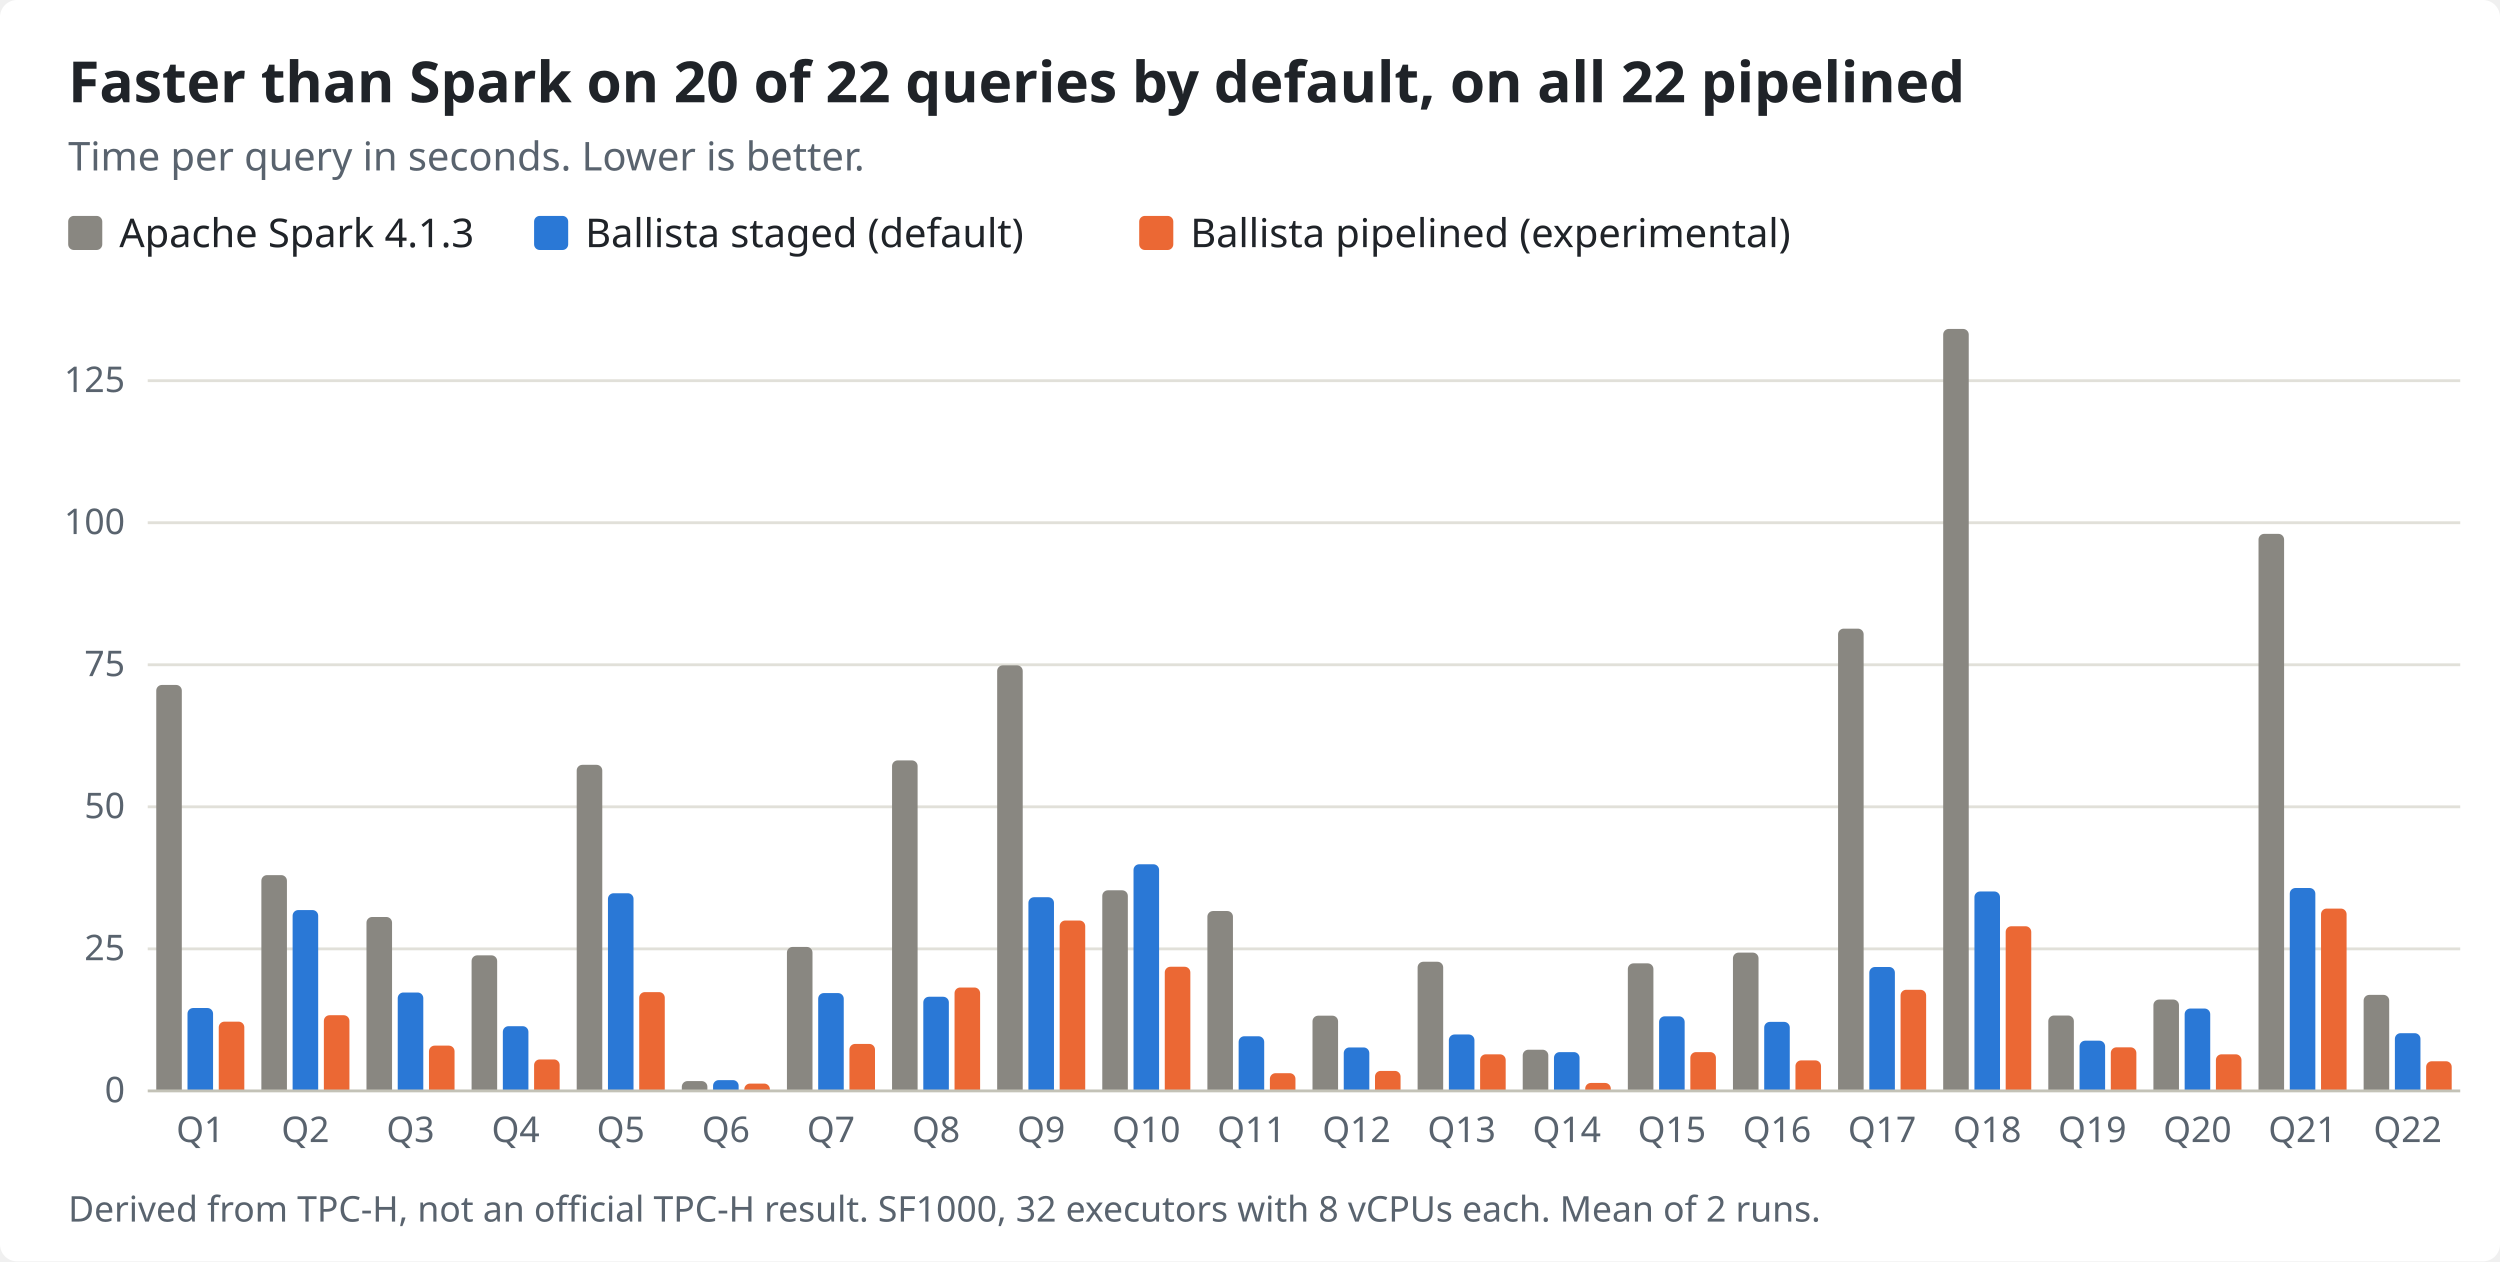
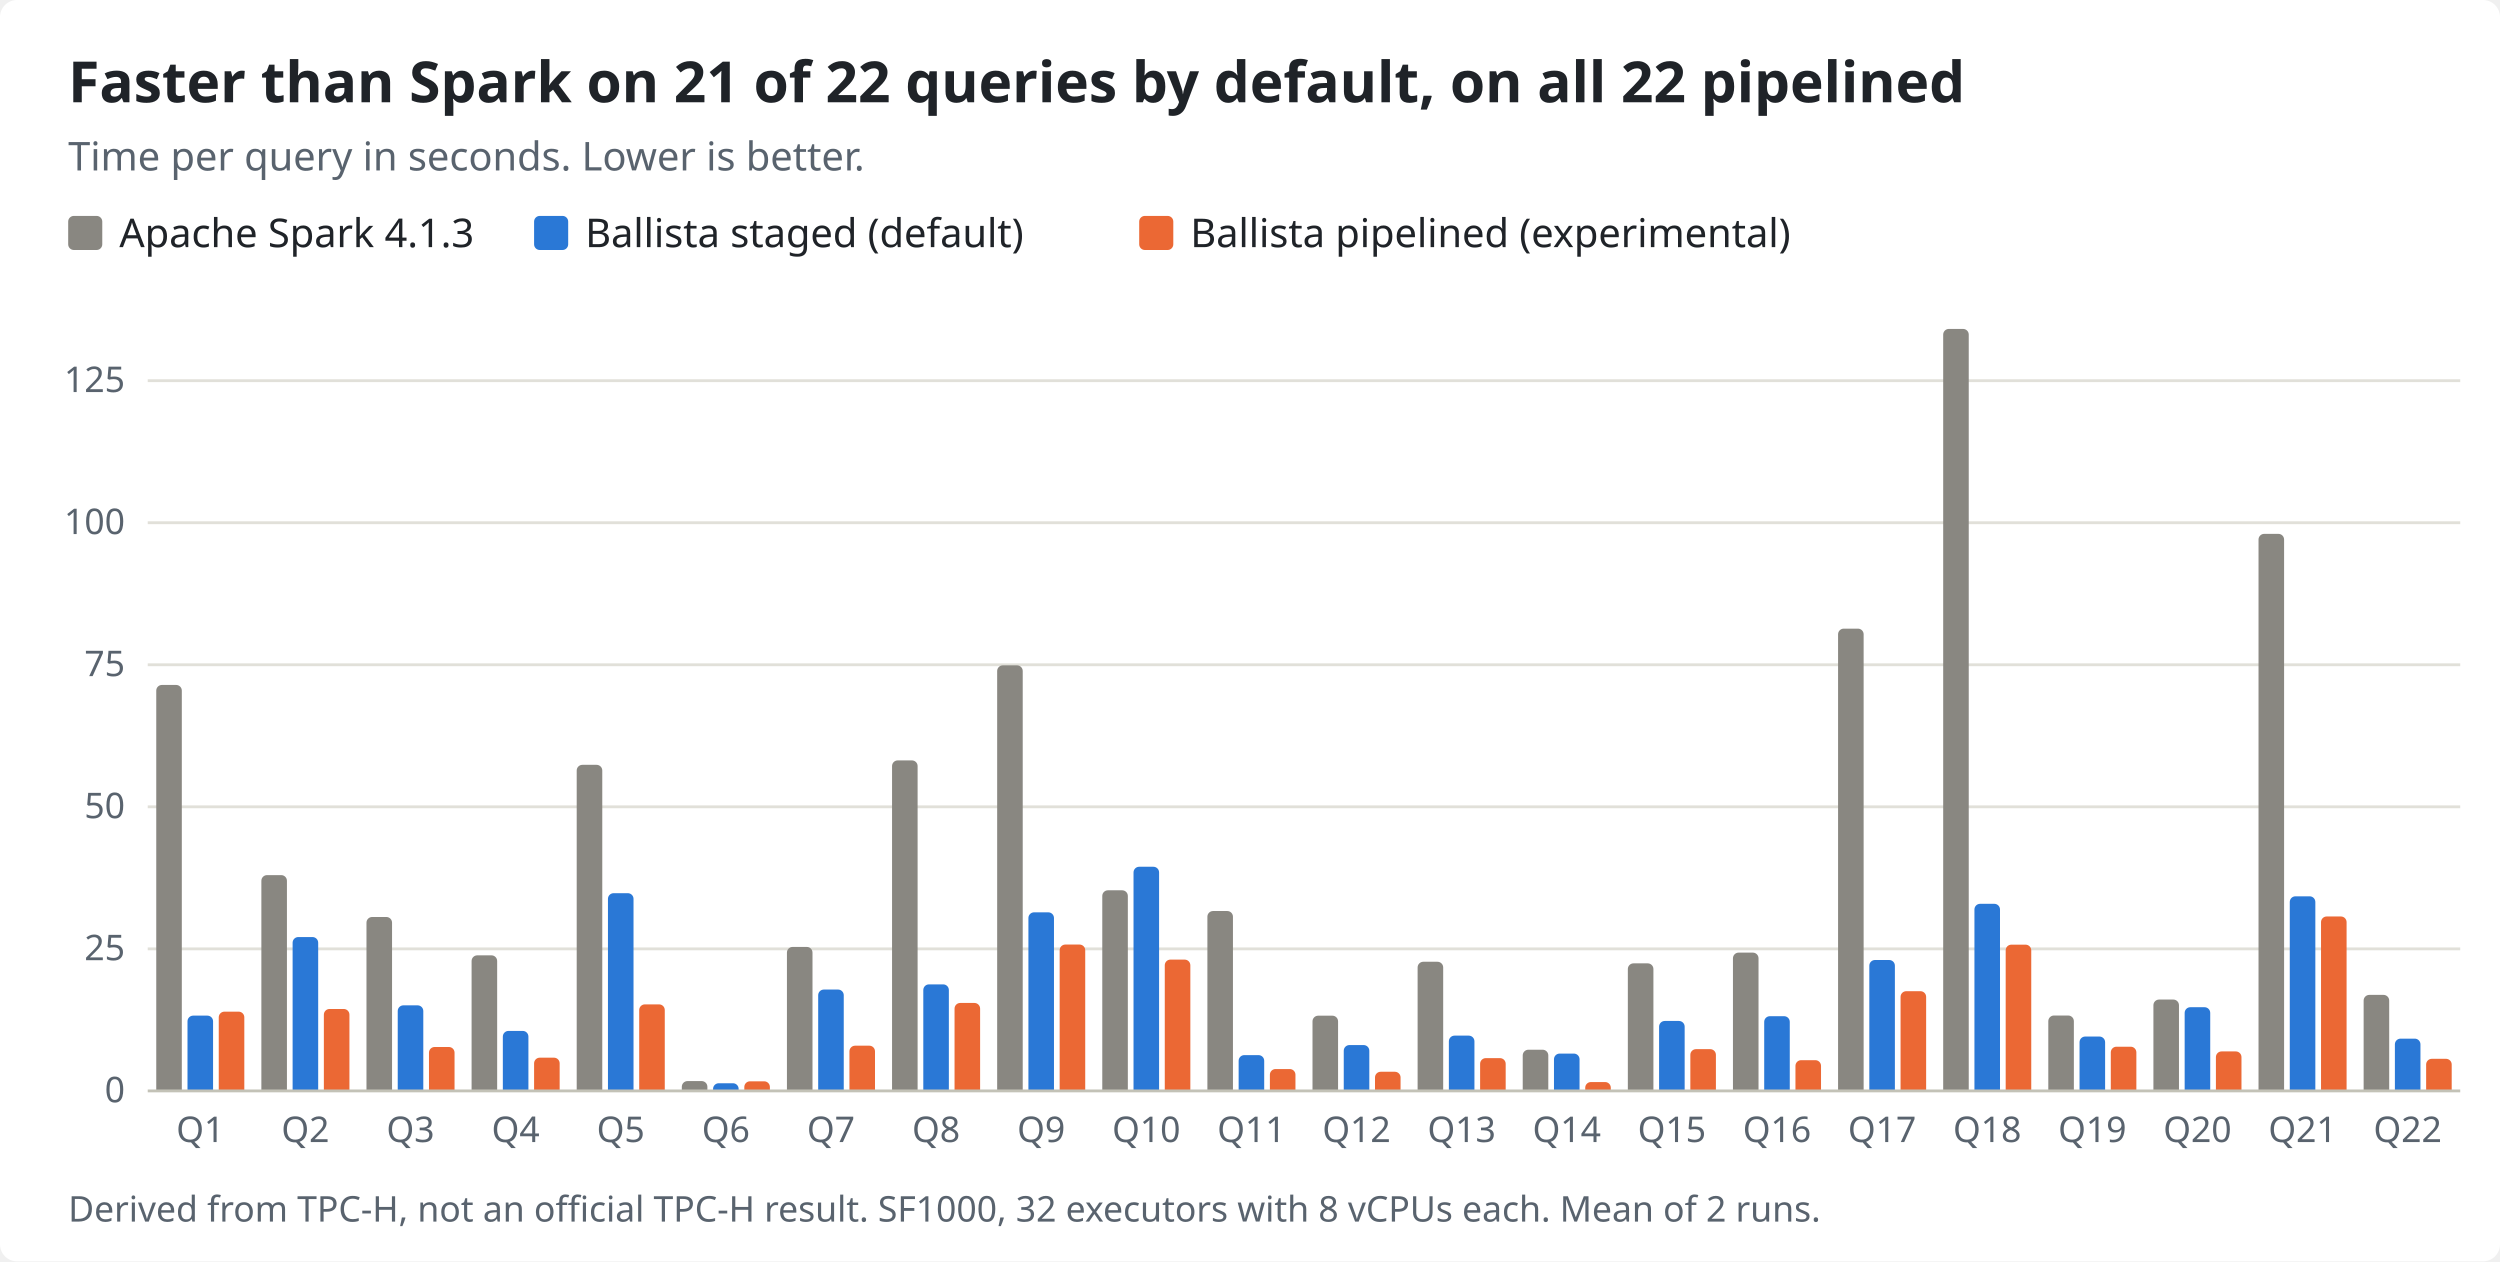
- <svg xmlns="http://www.w3.org/2000/svg" viewBox="0 0 880 444" width="880" height="444" role="img" aria-label="Column chart of time per query, comparing Apache Spark 4.1.3, Ballista staged (default) and Ballista pipelined (experimental). Faster than Spark on 20 of 22 queries by default, on all 22 pipelined. The numbers are in the table in the benchmarking guide.">
+ <svg xmlns="http://www.w3.org/2000/svg" viewBox="0 0 880 444" width="880" height="444" role="img" aria-label="Column chart of time per query, comparing Apache Spark 4.1.3, Ballista staged (default) and Ballista pipelined (experimental). Faster than Spark on 21 of 22 queries by default, on all 22 pipelined. The numbers are in the table in the benchmarking guide.">
  <style>
    text { font-family: -apple-system, BlinkMacSystemFont, "Segoe UI", "Noto Sans", Helvetica, Arial, sans-serif; fill: #1f2328; }
    .bg { fill: #ffffff; }
    .title { font-size: 20px; font-weight: 600; }
    .sub { font-size: 14px; fill: #59636e; }
    .legend { font-size: 14px; }
    .tick { font-size: 12.5px; fill: #59636e; }
    .note { font-size: 12.5px; fill: #59636e; }
    .grid { stroke: #e1e0d9; stroke-width: 1; }
    .axis { stroke: #c3c2b7; stroke-width: 1; }
    .spark { fill: #898781; }
    .staged { fill: #2a78d6; }
    .pipelined { fill: #eb6834; }
    @media (prefers-color-scheme: dark) {
      text { fill: #e6edf3; }
      .bg { fill: #0d1117; }
      .sub, .note, .tick { fill: #9198a1; }
      .grid { stroke: #21262d; }
      .axis { stroke: #3d444d; }
      .staged { fill: #3987e5; }
      .pipelined { fill: #d95926; }
    }
  </style>
  <defs>
    <clipPath id="above-baseline">
      <rect x="0" y="0" width="880" height="384" />
    </clipPath>
  </defs>
  <rect class="bg" width="880" height="444" rx="6" />
-   <text class="title" x="24" y="36">Faster than Spark on 20 of 22 queries by default, on all 22 pipelined</text>
+   <text class="title" x="24" y="36">Faster than Spark on 21 of 22 queries by default, on all 22 pipelined</text>
  <text class="sub" x="24" y="60">Time per query in seconds. Lower is better.</text>
  <rect class="spark" x="24" y="76" width="12" height="12" rx="2" />
  <text class="legend" x="42" y="87">Apache Spark 4.1.3</text>
  <rect class="staged" x="188" y="76" width="12" height="12" rx="2" />
  <text class="legend" x="206" y="87">Ballista staged (default)</text>
  <rect class="pipelined" x="401" y="76" width="12" height="12" rx="2" />
  <text class="legend" x="419" y="87">Ballista pipelined (experimental)</text>
  <line class="grid" x1="52" y1="334" x2="866" y2="334" />
  <line class="grid" x1="52" y1="284" x2="866" y2="284" />
  <line class="grid" x1="52" y1="234" x2="866" y2="234" />
  <line class="grid" x1="52" y1="184" x2="866" y2="184" />
  <line class="grid" x1="52" y1="134" x2="866" y2="134" />
  <g class="spark" clip-path="url(#above-baseline)">
    <rect x="55" y="241.1" width="9" height="145.9" rx="2" />
    <rect x="92" y="308.04" width="9" height="78.96" rx="2" />
    <rect x="129" y="322.78" width="9" height="64.22" rx="2" />
    <rect x="166" y="336.28" width="9" height="50.72" rx="2" />
    <rect x="203" y="269.22" width="9" height="117.78" rx="2" />
    <rect x="240" y="380.54" width="9" height="6.46" rx="2" />
    <rect x="277" y="333.32" width="9" height="53.68" rx="2" />
    <rect x="314" y="267.66" width="9" height="119.34" rx="2" />
    <rect x="351" y="234.2" width="9" height="152.8" rx="2" />
    <rect x="388" y="313.38" width="9" height="73.62" rx="2" />
    <rect x="425" y="320.68" width="9" height="66.32" rx="2" />
    <rect x="462" y="357.52" width="9" height="29.48" rx="2" />
    <rect x="499" y="338.54" width="9" height="48.46" rx="2" />
    <rect x="536" y="369.5" width="9" height="17.5" rx="2" />
    <rect x="573" y="339.1" width="9" height="47.9" rx="2" />
    <rect x="610" y="335.32" width="9" height="51.68" rx="2" />
    <rect x="647" y="221.28" width="9" height="165.72" rx="2" />
    <rect x="684" y="115.78" width="9" height="271.22" rx="2" />
    <rect x="721" y="357.46" width="9" height="29.54" rx="2" />
    <rect x="758" y="351.84" width="9" height="35.16" rx="2" />
    <rect x="795" y="187.92" width="9" height="199.08" rx="2" />
    <rect x="832" y="350.2" width="9" height="36.8" rx="2" />
  </g>
  <g class="staged" clip-path="url(#above-baseline)">
-     <rect x="66" y="354.82" width="9" height="32.18" rx="2" />
-     <rect x="103" y="320.34" width="9" height="66.66" rx="2" />
-     <rect x="140" y="349.36" width="9" height="37.64" rx="2" />
-     <rect x="177" y="361.22" width="9" height="25.78" rx="2" />
-     <rect x="214" y="314.42" width="9" height="72.58" rx="2" />
-     <rect x="251" y="380.2" width="9" height="6.8" rx="2" />
-     <rect x="288" y="349.56" width="9" height="37.44" rx="2" />
-     <rect x="325" y="350.86" width="9" height="36.14" rx="2" />
-     <rect x="362" y="315.82" width="9" height="71.18" rx="2" />
-     <rect x="399" y="304.22" width="9" height="82.78" rx="2" />
-     <rect x="436" y="364.76" width="9" height="22.24" rx="2" />
-     <rect x="473" y="368.7" width="9" height="18.3" rx="2" />
-     <rect x="510" y="364.14" width="9" height="22.86" rx="2" />
-     <rect x="547" y="370.34" width="9" height="16.66" rx="2" />
-     <rect x="584" y="357.74" width="9" height="29.26" rx="2" />
-     <rect x="621" y="359.7" width="9" height="27.3" rx="2" />
-     <rect x="658" y="340.38" width="9" height="46.62" rx="2" />
-     <rect x="695" y="313.8" width="9" height="73.2" rx="2" />
-     <rect x="732" y="366.32" width="9" height="20.68" rx="2" />
-     <rect x="769" y="355" width="9" height="32" rx="2" />
-     <rect x="806" y="312.58" width="9" height="74.42" rx="2" />
-     <rect x="843" y="363.68" width="9" height="23.32" rx="2" />
+     <rect x="66" y="357.5" width="9" height="29.5" rx="2" />
+     <rect x="103" y="329.84" width="9" height="57.16" rx="2" />
+     <rect x="140" y="353.88" width="9" height="33.12" rx="2" />
+     <rect x="177" y="362.88" width="9" height="24.12" rx="2" />
+     <rect x="214" y="314.4" width="9" height="72.6" rx="2" />
+     <rect x="251" y="381.3" width="9" height="5.7" rx="2" />
+     <rect x="288" y="348.32" width="9" height="38.68" rx="2" />
+     <rect x="325" y="346.5" width="9" height="40.5" rx="2" />
+     <rect x="362" y="321.14" width="9" height="65.86" rx="2" />
+     <rect x="399" y="305.1" width="9" height="81.9" rx="2" />
+     <rect x="436" y="371.4" width="9" height="15.6" rx="2" />
+     <rect x="473" y="367.86" width="9" height="19.14" rx="2" />
+     <rect x="510" y="364.54" width="9" height="22.46" rx="2" />
+     <rect x="547" y="370.86" width="9" height="16.14" rx="2" />
+     <rect x="584" y="359.38" width="9" height="27.62" rx="2" />
+     <rect x="621" y="357.7" width="9" height="29.3" rx="2" />
+     <rect x="658" y="337.92" width="9" height="49.08" rx="2" />
+     <rect x="695" y="318.14" width="9" height="68.86" rx="2" />
+     <rect x="732" y="364.86" width="9" height="22.14" rx="2" />
+     <rect x="769" y="354.54" width="9" height="32.46" rx="2" />
+     <rect x="806" y="315.5" width="9" height="71.5" rx="2" />
+     <rect x="843" y="365.6" width="9" height="21.4" rx="2" />
  </g>
  <g class="pipelined" clip-path="url(#above-baseline)">
-     <rect x="77" y="359.62" width="9" height="27.38" rx="2" />
-     <rect x="114" y="357.36" width="9" height="29.64" rx="2" />
-     <rect x="151" y="368.06" width="9" height="18.94" rx="2" />
-     <rect x="188" y="372.92" width="9" height="14.08" rx="2" />
-     <rect x="225" y="349.22" width="9" height="37.78" rx="2" />
-     <rect x="262" y="381.42" width="9" height="5.58" rx="2" />
-     <rect x="299" y="367.46" width="9" height="19.54" rx="2" />
-     <rect x="336" y="347.6" width="9" height="39.4" rx="2" />
-     <rect x="373" y="324.02" width="9" height="62.98" rx="2" />
-     <rect x="410" y="340.3" width="9" height="46.7" rx="2" />
-     <rect x="447" y="377.76" width="9" height="9.24" rx="2" />
-     <rect x="484" y="376.96" width="9" height="10.04" rx="2" />
-     <rect x="521" y="371.12" width="9" height="15.88" rx="2" />
-     <rect x="558" y="381.2" width="9" height="5.8" rx="2" />
-     <rect x="595" y="370.34" width="9" height="16.66" rx="2" />
-     <rect x="632" y="373.26" width="9" height="13.74" rx="2" />
-     <rect x="669" y="348.4" width="9" height="38.6" rx="2" />
-     <rect x="706" y="326.04" width="9" height="60.96" rx="2" />
-     <rect x="743" y="368.66" width="9" height="18.34" rx="2" />
-     <rect x="780" y="371.12" width="9" height="15.88" rx="2" />
-     <rect x="817" y="319.82" width="9" height="67.18" rx="2" />
-     <rect x="854" y="373.56" width="9" height="13.44" rx="2" />
+     <rect x="77" y="356.1" width="9" height="30.9" rx="2" />
+     <rect x="114" y="355.16" width="9" height="31.84" rx="2" />
+     <rect x="151" y="368.54" width="9" height="18.46" rx="2" />
+     <rect x="188" y="372.3" width="9" height="14.7" rx="2" />
+     <rect x="225" y="353.54" width="9" height="33.46" rx="2" />
+     <rect x="262" y="380.62" width="9" height="6.38" rx="2" />
+     <rect x="299" y="368.08" width="9" height="18.92" rx="2" />
+     <rect x="336" y="353.04" width="9" height="33.96" rx="2" />
+     <rect x="373" y="332.48" width="9" height="54.52" rx="2" />
+     <rect x="410" y="337.78" width="9" height="49.22" rx="2" />
+     <rect x="447" y="376.3" width="9" height="10.7" rx="2" />
+     <rect x="484" y="377.26" width="9" height="9.74" rx="2" />
+     <rect x="521" y="372.46" width="9" height="14.54" rx="2" />
+     <rect x="558" y="380.88" width="9" height="6.12" rx="2" />
+     <rect x="595" y="369.3" width="9" height="17.7" rx="2" />
+     <rect x="632" y="373.18" width="9" height="13.82" rx="2" />
+     <rect x="669" y="348.9" width="9" height="38.1" rx="2" />
+     <rect x="706" y="332.52" width="9" height="54.48" rx="2" />
+     <rect x="743" y="368.44" width="9" height="18.56" rx="2" />
+     <rect x="780" y="370.1" width="9" height="16.9" rx="2" />
+     <rect x="817" y="322.6" width="9" height="64.4" rx="2" />
+     <rect x="854" y="372.7" width="9" height="14.3" rx="2" />
  </g>
  <line class="axis" x1="52" y1="384" x2="866" y2="384" />
  <g class="tick" text-anchor="end">
    <text class="tick" x="44" y="388">0</text>
    <text class="tick" x="44" y="338">25</text>
    <text class="tick" x="44" y="288">50</text>
    <text class="tick" x="44" y="238">75</text>
    <text class="tick" x="44" y="188">100</text>
    <text class="tick" x="44" y="138">125</text>
  </g>
  <g text-anchor="middle">
    <text class="tick" x="70.5" y="402">Q1</text>
    <text class="tick" x="107.5" y="402">Q2</text>
    <text class="tick" x="144.5" y="402">Q3</text>
    <text class="tick" x="181.5" y="402">Q4</text>
    <text class="tick" x="218.5" y="402">Q5</text>
    <text class="tick" x="255.5" y="402">Q6</text>
    <text class="tick" x="292.5" y="402">Q7</text>
    <text class="tick" x="329.5" y="402">Q8</text>
    <text class="tick" x="366.5" y="402">Q9</text>
    <text class="tick" x="403.5" y="402">Q10</text>
    <text class="tick" x="440.5" y="402">Q11</text>
    <text class="tick" x="477.5" y="402">Q12</text>
    <text class="tick" x="514.5" y="402">Q13</text>
    <text class="tick" x="551.5" y="402">Q14</text>
    <text class="tick" x="588.5" y="402">Q15</text>
    <text class="tick" x="625.5" y="402">Q16</text>
    <text class="tick" x="662.5" y="402">Q17</text>
    <text class="tick" x="699.5" y="402">Q18</text>
    <text class="tick" x="736.5" y="402">Q19</text>
    <text class="tick" x="773.5" y="402">Q20</text>
    <text class="tick" x="810.5" y="402">Q21</text>
    <text class="tick" x="847.5" y="402">Q22</text>
  </g>
  <text class="note" x="24" y="430">Derived from TPC-H, not an official TPC-H result. SF1000, 32 executors with 8 vCPUs each. Mean of 2 runs.</text>
</svg>
